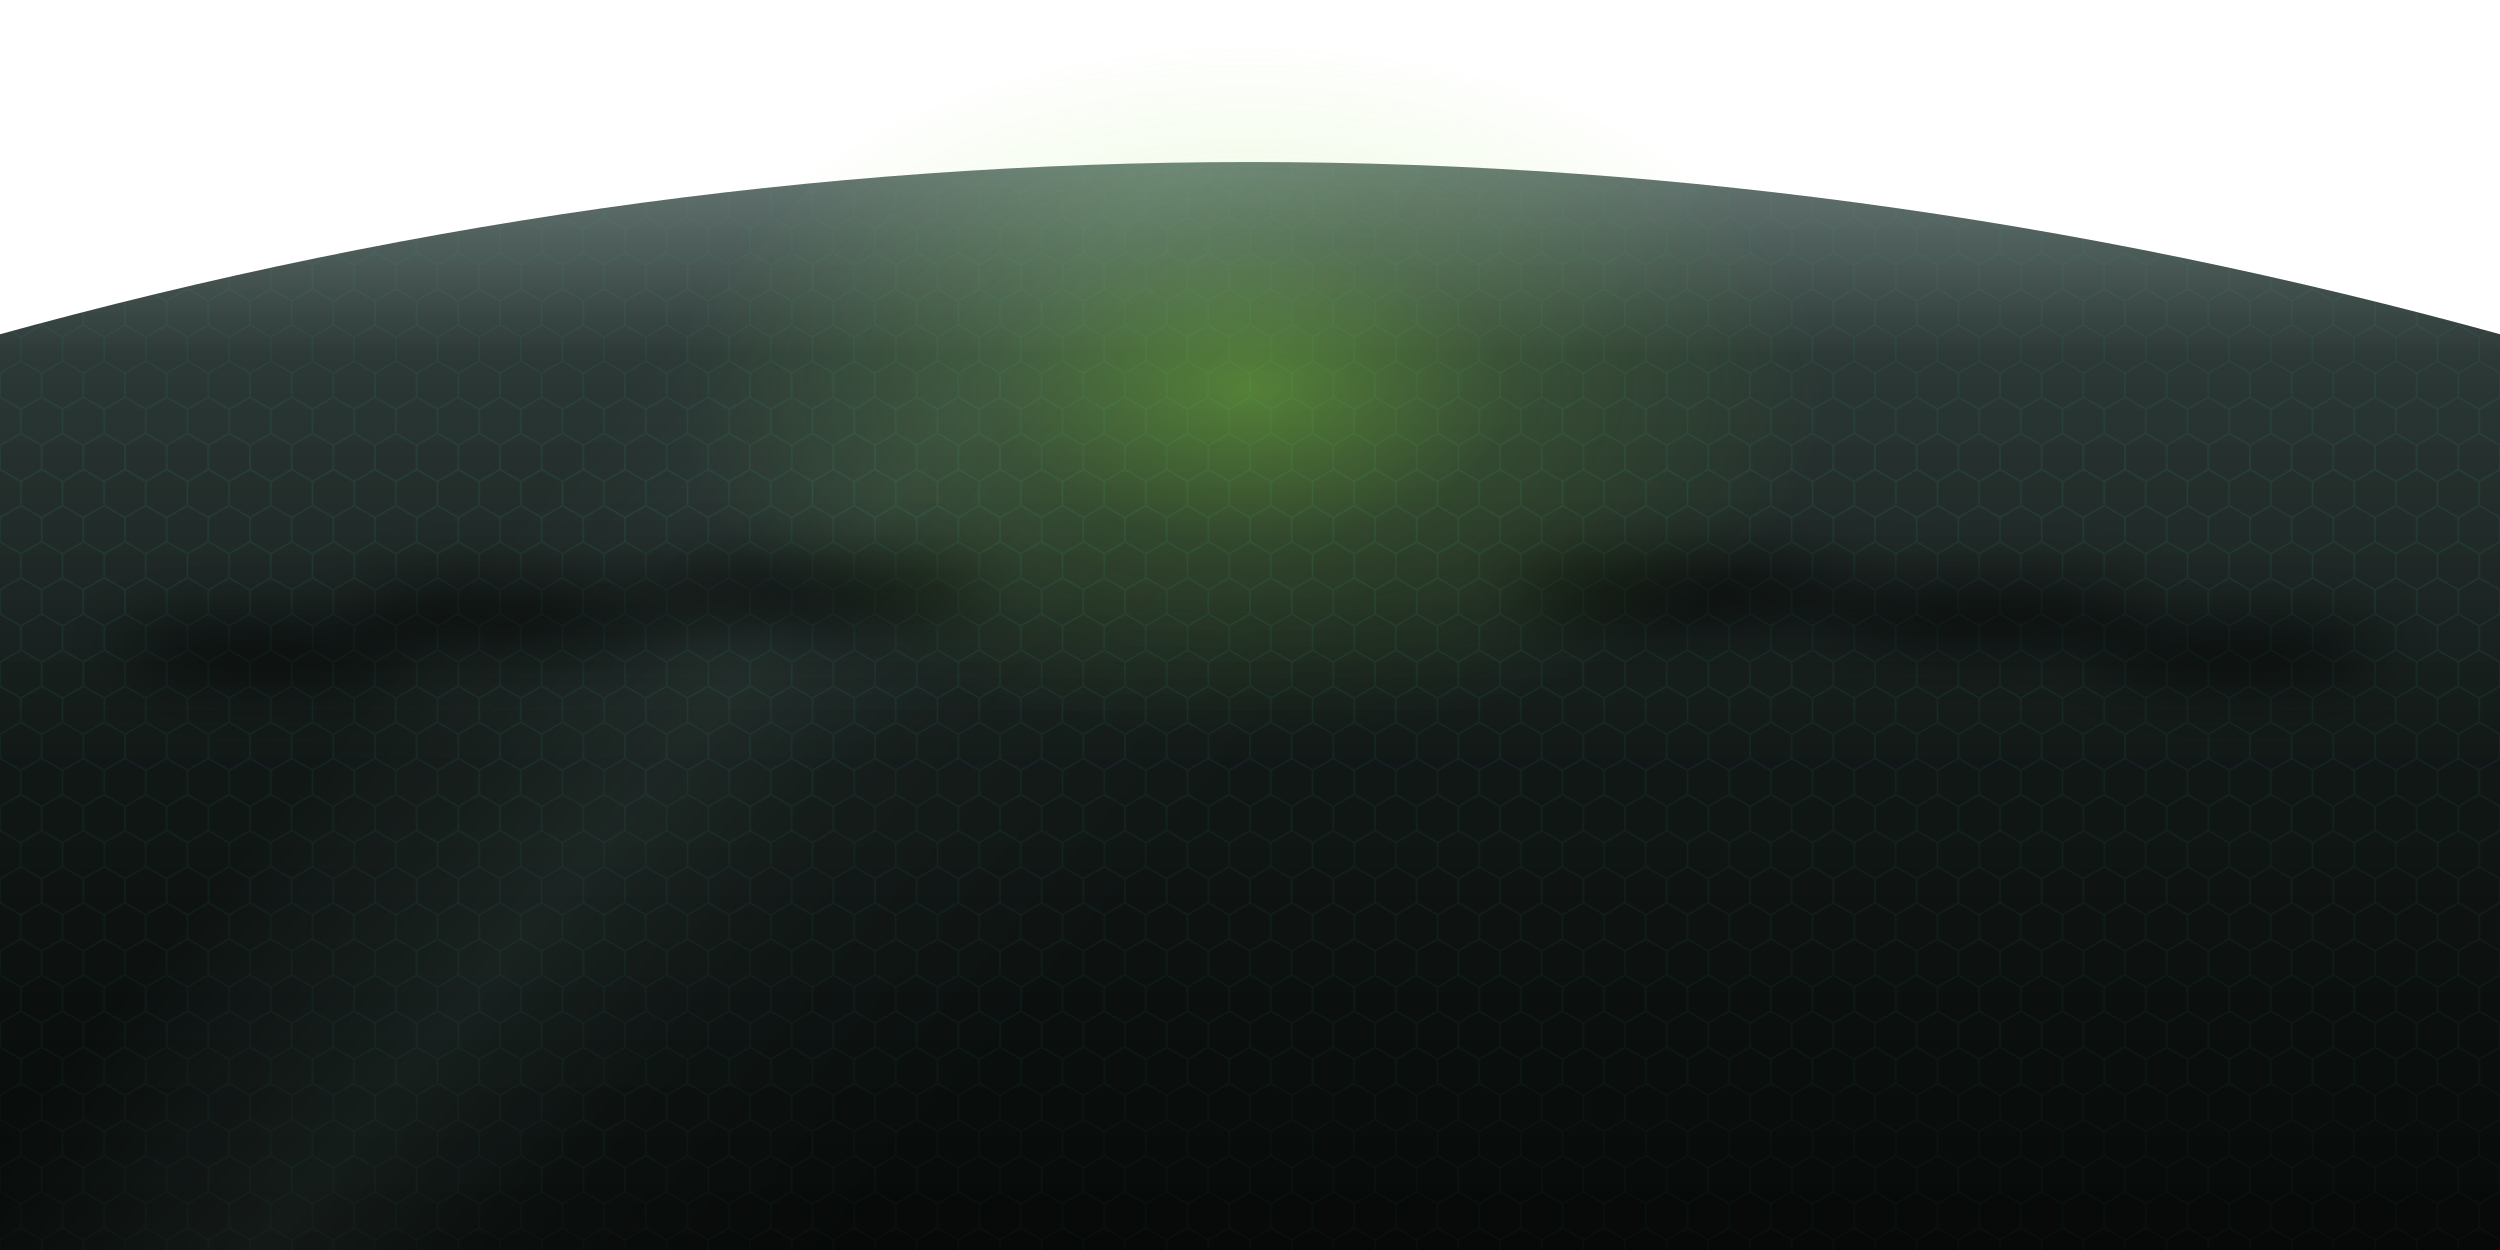
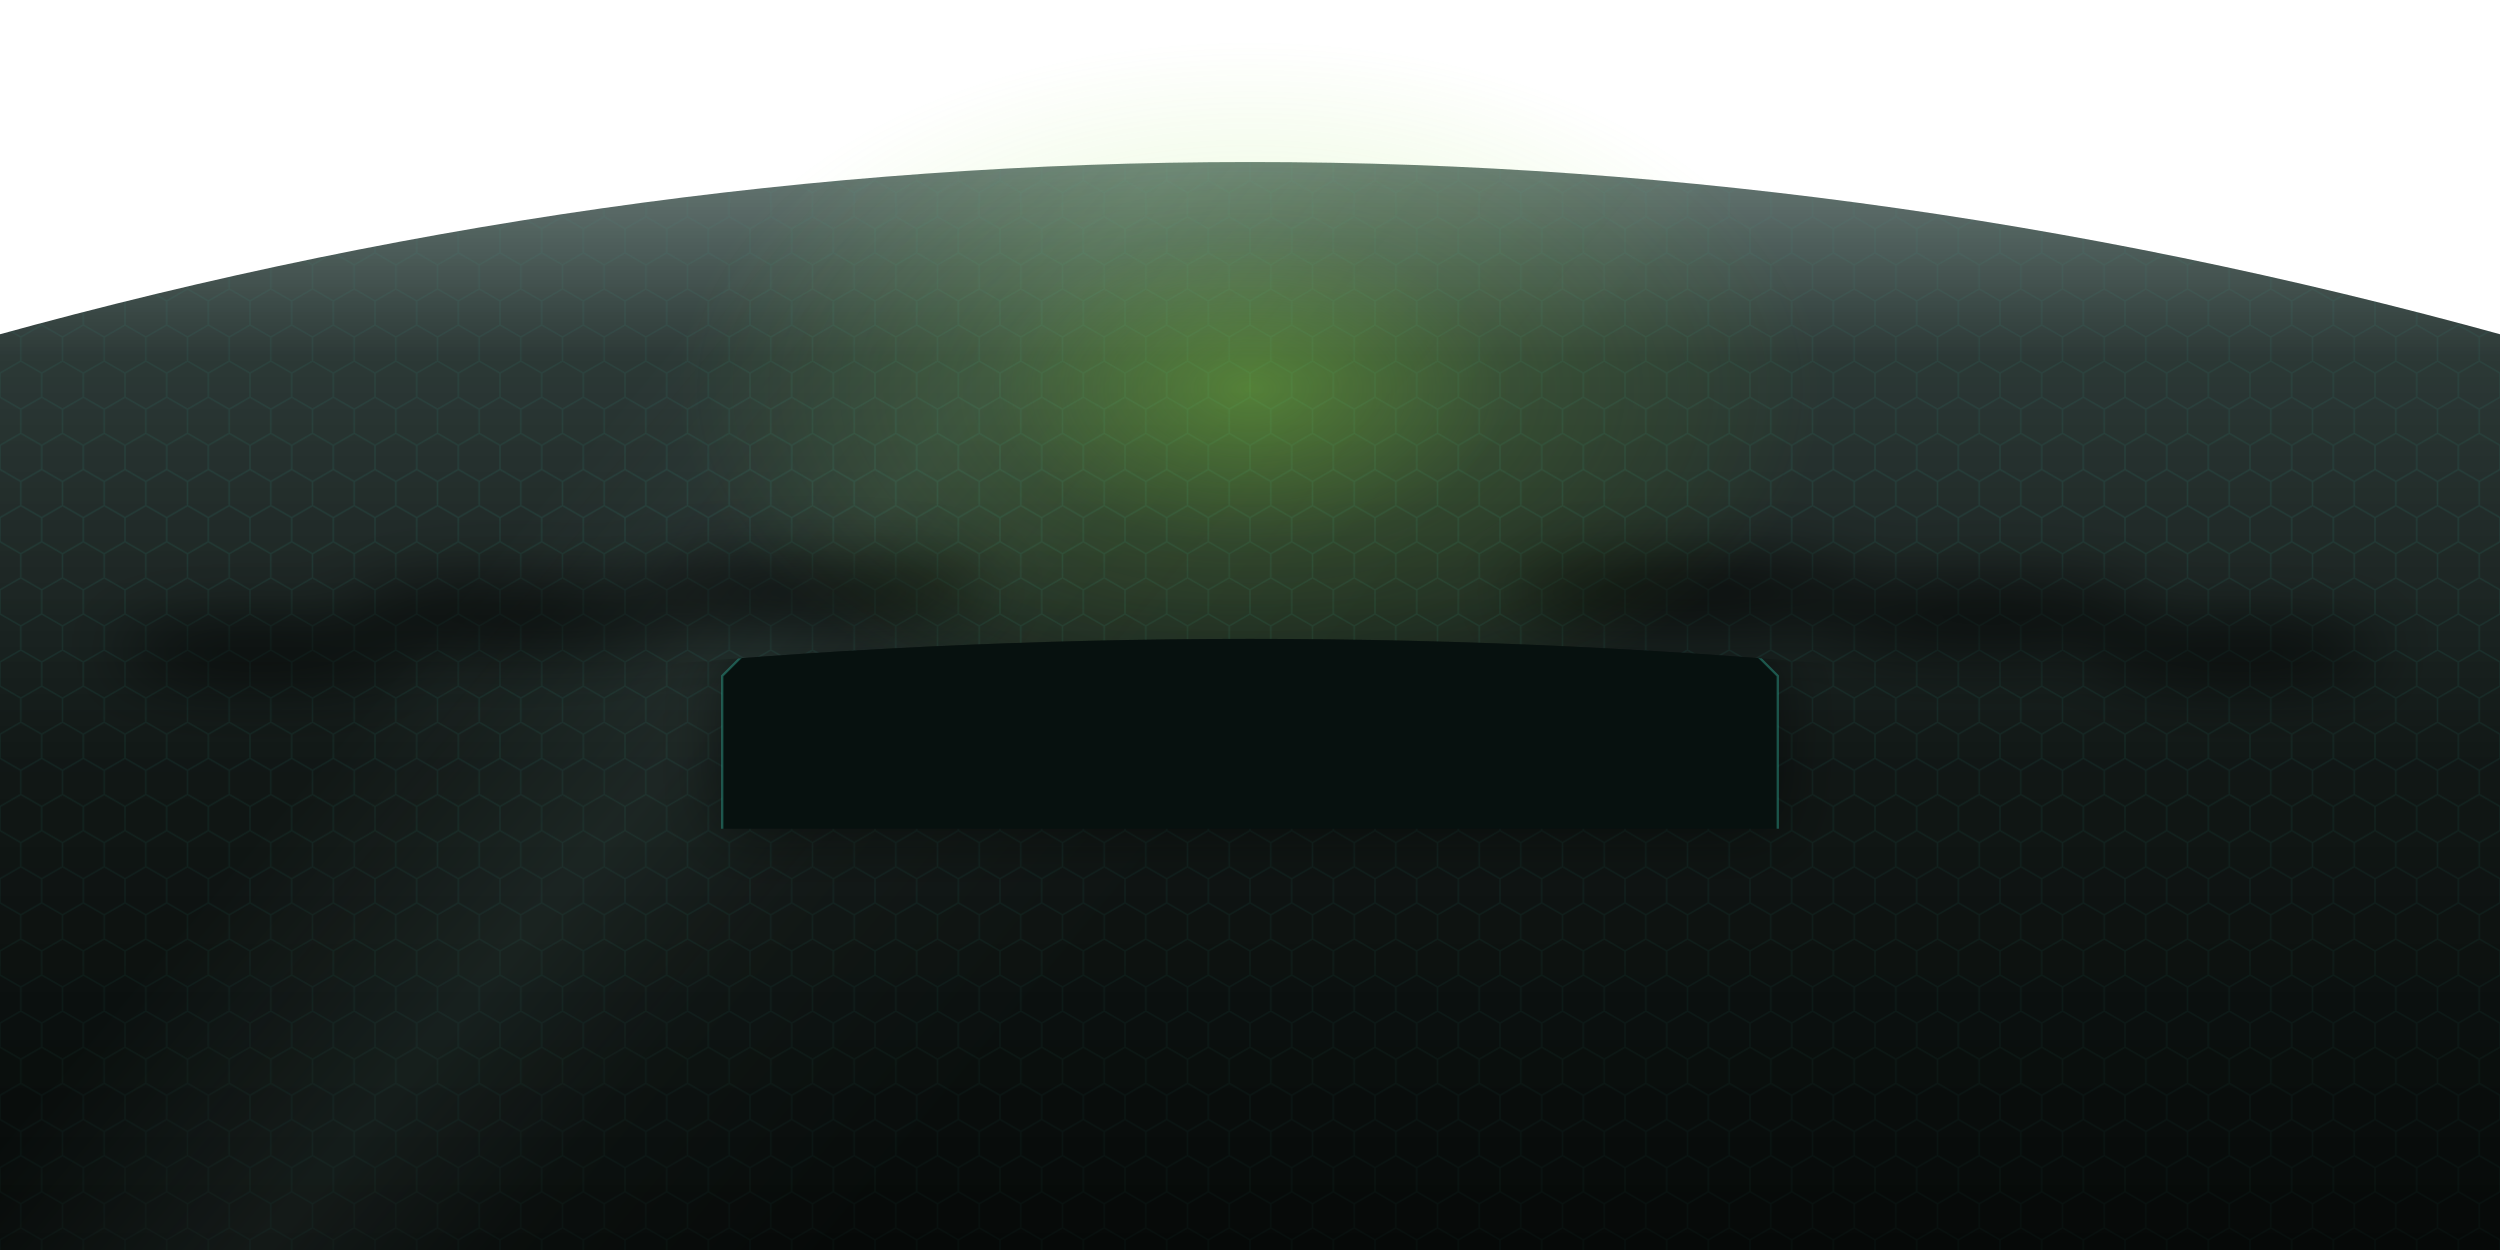
<svg xmlns="http://www.w3.org/2000/svg" width="1080" height="540" viewBox="0 0 1080 540">
  <defs>
    <filter id="halo" filterUnits="userSpaceOnUse" x="-100" y="-100" width="1280" height="740">
      <feGaussianBlur stdDeviation="5" />
    </filter>
    <filter id="haloLarge" filterUnits="userSpaceOnUse" x="-100" y="-100" width="1280" height="740">
      <feGaussianBlur stdDeviation="16" />
    </filter>
    <filter id="ombre" filterUnits="userSpaceOnUse" x="-100" y="-100" width="1280" height="740">
      <feGaussianBlur stdDeviation="14" />
    </filter>
    <linearGradient id="verre" x1="0" y1="0" x2="0" y2="1">
      <stop offset="0" stop-color="#0a2620" stop-opacity=".62" />
      <stop offset=".18" stop-color="#041310" stop-opacity=".84" />
      <stop offset=".55" stop-color="#020907" stop-opacity=".94" />
      <stop offset="1" stop-color="#010403" stop-opacity=".98" />
    </linearGradient>
    <linearGradient id="reflet" x1="0" y1="0" x2="1" y2=".35">
      <stop offset="0" stop-color="#bff7ea" stop-opacity="0" />
      <stop offset=".3" stop-color="#bff7ea" stop-opacity="0" />
      <stop offset=".42" stop-color="#bff7ea" stop-opacity=".07" />
      <stop offset=".5" stop-color="#bff7ea" stop-opacity=".02" />
      <stop offset=".62" stop-color="#bff7ea" stop-opacity="0" />
    </linearGradient>
    <linearGradient id="neon" gradientUnits="userSpaceOnUse" x1="0" y1="0" x2="1080" y2="0">
      <stop offset="0" stop-color="#2ad1b6" stop-opacity=".25" />
      <stop offset=".22" stop-color="#2ad1b6" />
      <stop offset=".5" stop-color="#5ff2d6" />
      <stop offset=".78" stop-color="#2ad1b6" />
      <stop offset="1" stop-color="#2ad1b6" stop-opacity=".25" />
    </linearGradient>
    <linearGradient id="filet" gradientUnits="userSpaceOnUse" x1="0" y1="0" x2="1080" y2="0">
      <stop offset="0" stop-color="#24504a" stop-opacity="0" />
      <stop offset=".2" stop-color="#2a8f80" />
      <stop offset=".5" stop-color="#3ad0b8" />
      <stop offset=".8" stop-color="#2a8f80" />
      <stop offset="1" stop-color="#24504a" stop-opacity="0" />
    </linearGradient>
    <linearGradient id="vert" gradientUnits="userSpaceOnUse" x1="200" y1="0" x2="880" y2="0">
      <stop offset="0" stop-color="#8be23a" stop-opacity=".2" />
      <stop offset=".25" stop-color="#8be23a" />
      <stop offset=".75" stop-color="#8be23a" />
      <stop offset="1" stop-color="#8be23a" stop-opacity=".2" />
    </linearGradient>
    <linearGradient id="plaque" x1="0" y1="0" x2="0" y2="1">
      <stop offset="0" stop-color="#0d2a1c" />
      <stop offset=".5" stop-color="#04110b" />
      <stop offset="1" stop-color="#071a12" />
    </linearGradient>
    <pattern id="trame" width="18" height="31.2" patternUnits="userSpaceOnUse">
      <path d="M9 0 L18 5.2 L18 15.6 L9 20.8 L0 15.6 L0 5.2 Z M9 20.8 L9 31.2" fill="none" stroke="#3ad0b8" stroke-width=".7" />
    </pattern>
    <linearGradient id="trameFondu" x1="0" y1="0" x2="0" y2="1">
      <stop offset="0" stop-color="#fff" stop-opacity="0" />
      <stop offset=".4" stop-color="#fff" stop-opacity=".09" />
      <stop offset="1" stop-color="#fff" stop-opacity=".03" />
    </linearGradient>
    <mask id="trameMasque">
      <rect width="1080" height="540" fill="url(#trameFondu)" />
    </mask>
    <radialGradient id="lueur">
      <stop offset="0" stop-color="#8be23a" stop-opacity=".42" />
      <stop offset=".45" stop-color="#8be23a" stop-opacity=".14" />
      <stop offset="1" stop-color="#8be23a" stop-opacity="0" />
    </radialGradient>
  </defs>
  <path id="corps" d="M -20,150 Q 540,-10 1100,150 L 1100,540 L -20,540 Z" fill="url(#verre)" />
  <path d="M -20,150 Q 540,-10 1100,150 L 1100,540 L -20,540 Z" fill="url(#trame)" mask="url(#trameMasque)" />
  <path d="M -20,150 Q 540,-10 1100,150 L 1100,540 L -20,540 Z" fill="url(#reflet)" />
  <g filter="url(#ombre)" fill="#000" opacity=".7">
    <ellipse cx="112" cy="282" rx="62" ry="12" />
    <ellipse cx="968" cy="282" rx="62" ry="12" />
    <ellipse cx="222" cy="266" rx="70" ry="13" />
    <ellipse cx="858" cy="266" rx="70" ry="13" />
    <ellipse cx="352" cy="256" rx="78" ry="14" />
    <ellipse cx="728" cy="256" rx="78" ry="14" />
  </g>
  <ellipse cx="540" cy="168" rx="250" ry="150" fill="url(#lueur)" />
+   <clipPath id="sousArc">
+     <path d="M -20,330 Q 540,222 1100,330 L 1100,540 L -20,540 Z" />
+   </clipPath>
+   <g clip-path="url(#sousArc)">
+     <path d="M 330,274 L 750,274 L 768,292 L 768,358 L 312,358 L 312,292 Z" fill="#000" opacity=".5" filter="url(#ombre)" />
+     <path d="M 330,274 L 750,274 L 768,292 L 768,358 L 312,358 L 312,292 Z" fill="#07110f" />
+     <path d="M 312,358 L 312,292 L 330,274 L 750,274 L 768,292 L 768,358" fill="none" stroke="#3ad0b8" stroke-width="1" opacity=".35" />
+   </g>
</svg>
